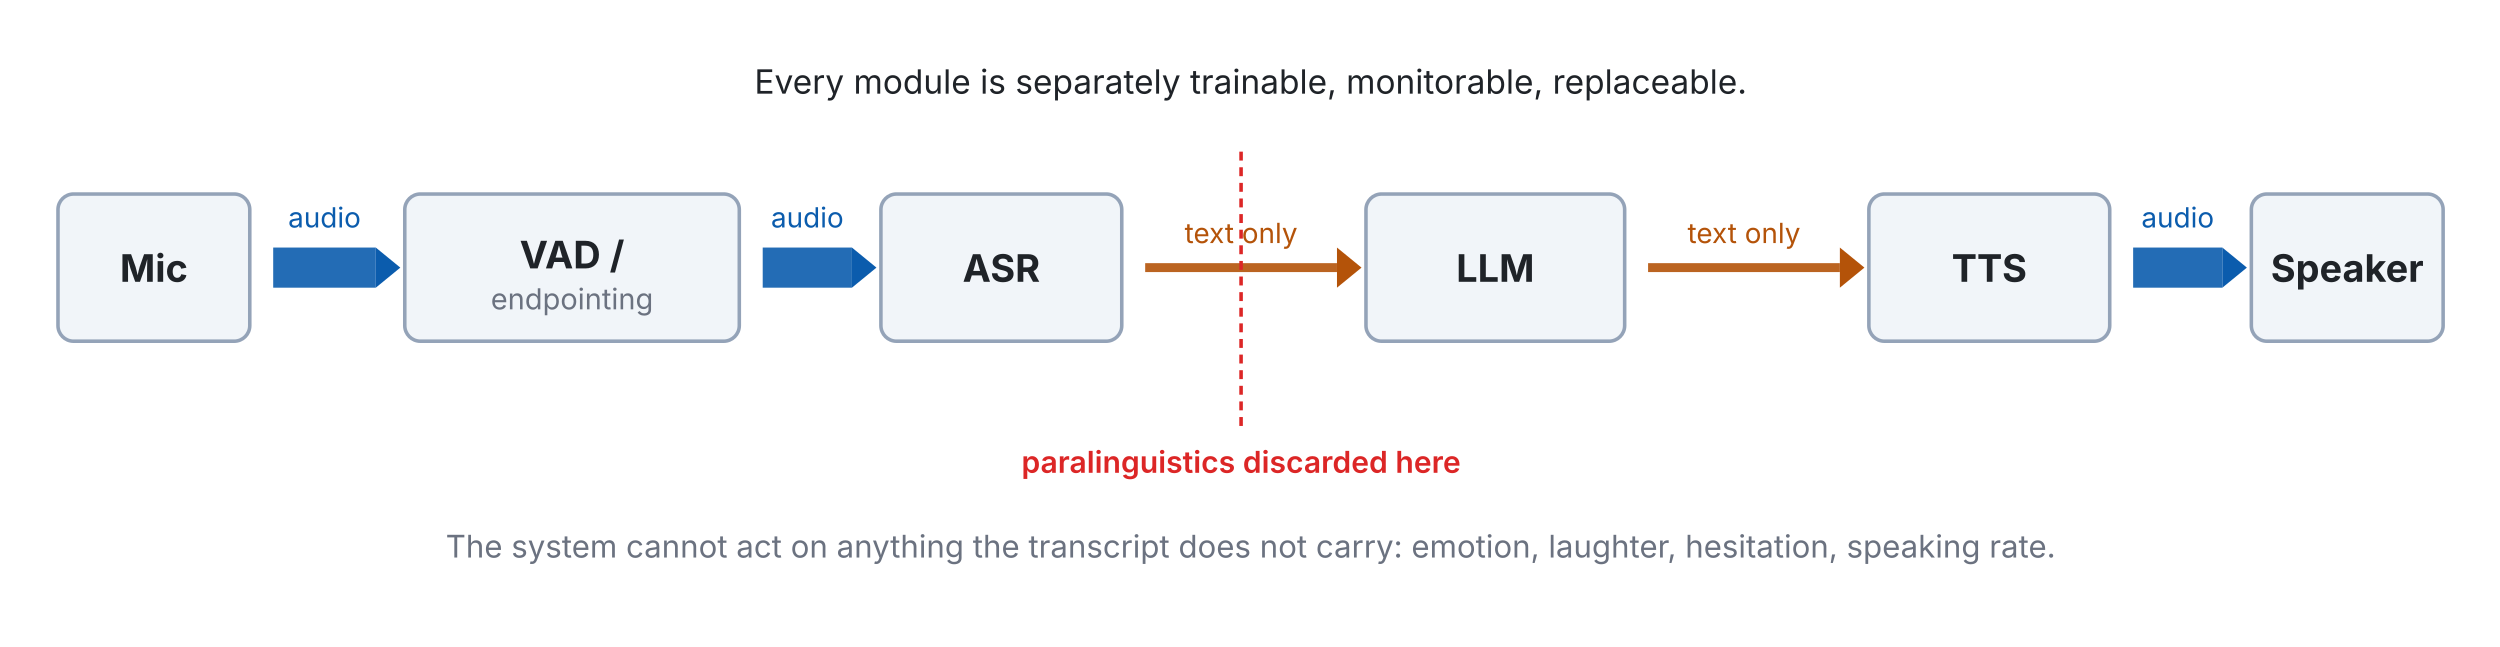
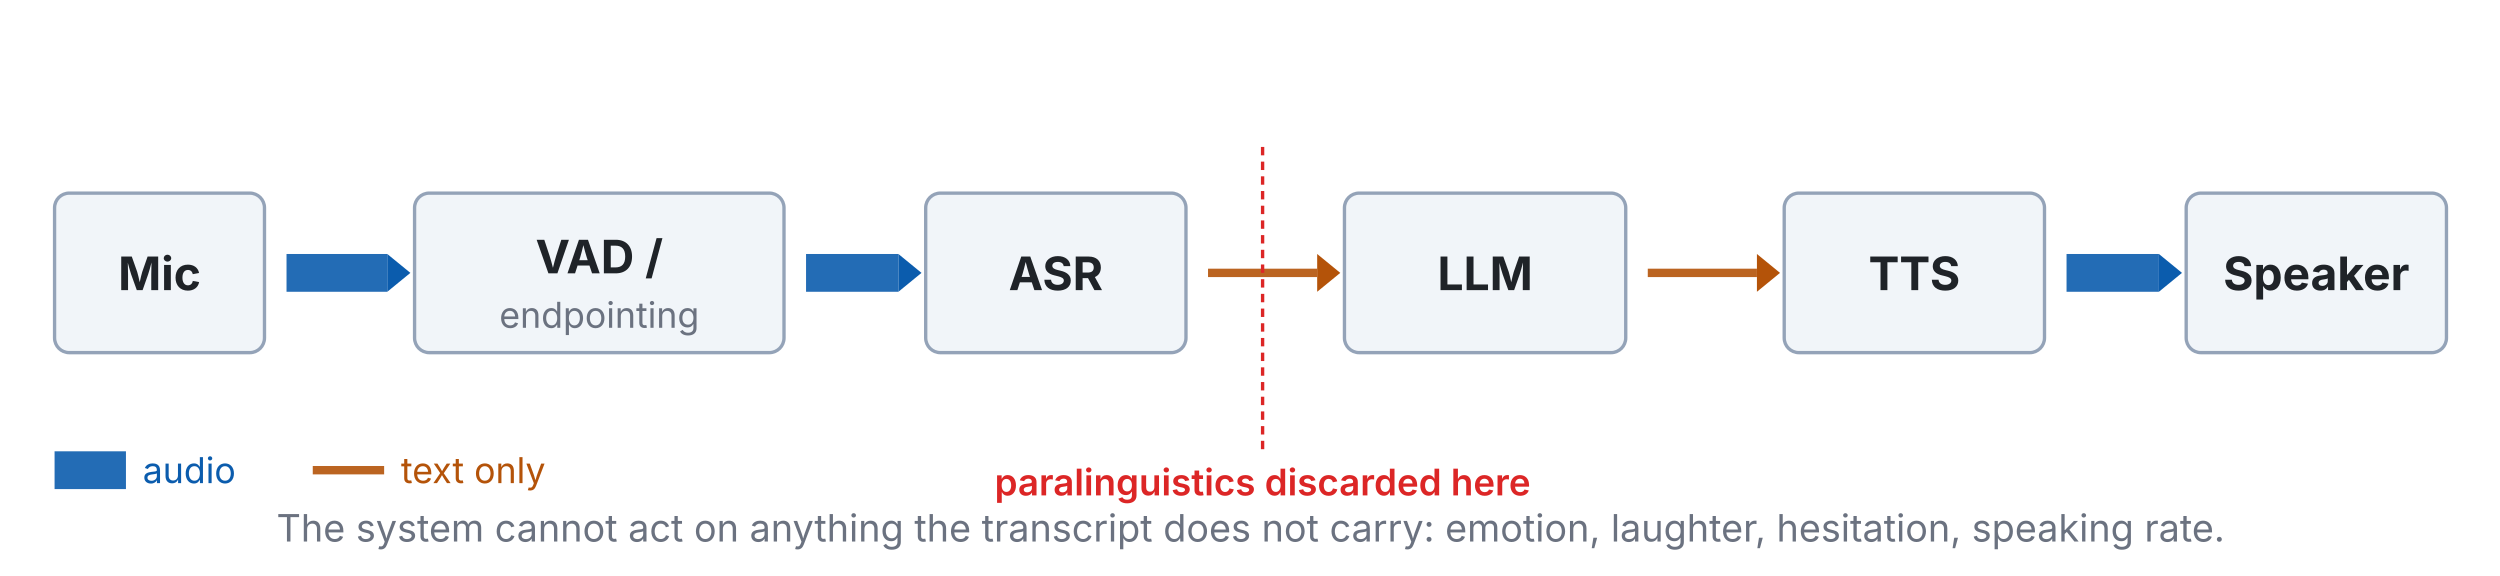
- <svg xmlns="http://www.w3.org/2000/svg" viewBox="0 0 1121 290" width="100%" role="img" font-family="system-ui,-apple-system,Segoe UI,sans-serif">
-   <rect x="26.0" y="87.0" width="86.0" height="66.0" rx="7" fill="#f1f5f9" stroke="#94a3b8" stroke-width="1.6" />
-   <text x="69.0" y="120.0" font-size="17" font-weight="650" fill="#1f2328" text-anchor="middle" dominant-baseline="middle">Mic</text>
-   <rect x="122.5" y="111.0" width="46.0" height="18.0" fill="#0b5cad" opacity=".9" />
-   <polygon points="168.5,111.0 179.5,120.0 168.5,129.0" fill="#0b5cad" />
-   <text x="145.5" y="102.0" font-size="12.5" fill="#0b5cad" text-anchor="middle">audio</text>
-   <rect x="181.5" y="87.0" width="150.0" height="66.0" rx="7" fill="#f1f5f9" stroke="#94a3b8" stroke-width="1.6" />
-   <text x="256.5" y="114.0" font-size="17" font-weight="650" fill="#1f2328" text-anchor="middle" dominant-baseline="middle">VAD /</text>
-   <text x="256.5" y="134.0" font-size="13" fill="#6b7280" text-anchor="middle" dominant-baseline="middle">endpointing</text>
-   <rect x="342.0" y="111.0" width="40.0" height="18.0" fill="#0b5cad" opacity=".9" />
-   <polygon points="382.0,111.0 393.0,120.0 382.0,129.0" fill="#0b5cad" />
-   <text x="362.0" y="102.0" font-size="12.5" fill="#0b5cad" text-anchor="middle">audio</text>
-   <rect x="395.0" y="87.0" width="108.0" height="66.0" rx="7" fill="#f1f5f9" stroke="#94a3b8" stroke-width="1.6" />
-   <text x="449.0" y="120.0" font-size="17" font-weight="650" fill="#1f2328" text-anchor="middle" dominant-baseline="middle">ASR</text>
-   <rect x="513.5" y="118.0" width="86.0" height="4.0" fill="#b45309" opacity=".9" />
-   <polygon points="599.5,111.0 610.5,120.0 599.5,129.0" fill="#b45309" />
-   <text x="556.5" y="109.0" font-size="12.5" fill="#b45309" text-anchor="middle">text only</text>
-   <rect x="612.5" y="87.0" width="116.0" height="66.0" rx="7" fill="#f1f5f9" stroke="#94a3b8" stroke-width="1.6" />
-   <text x="670.5" y="120.0" font-size="17" font-weight="650" fill="#1f2328" text-anchor="middle" dominant-baseline="middle">LLM</text>
-   <rect x="739.0" y="118.0" width="86.0" height="4.0" fill="#b45309" opacity=".9" />
-   <polygon points="825.0,111.0 836.0,120.0 825.0,129.0" fill="#b45309" />
-   <text x="782.0" y="109.0" font-size="12.5" fill="#b45309" text-anchor="middle">text only</text>
-   <rect x="838.0" y="87.0" width="108.0" height="66.0" rx="7" fill="#f1f5f9" stroke="#94a3b8" stroke-width="1.6" />
-   <text x="892.0" y="120.0" font-size="17" font-weight="650" fill="#1f2328" text-anchor="middle" dominant-baseline="middle">TTS</text>
-   <rect x="956.5" y="111.0" width="40.0" height="18.0" fill="#0b5cad" opacity=".9" />
-   <polygon points="996.5,111.0 1007.5,120.0 996.5,129.0" fill="#0b5cad" />
-   <text x="976.5" y="102.0" font-size="12.5" fill="#0b5cad" text-anchor="middle">audio</text>
-   <rect x="1009.5" y="87.0" width="86.0" height="66.0" rx="7" fill="#f1f5f9" stroke="#94a3b8" stroke-width="1.6" />
-   <text x="1052.5" y="120.0" font-size="17" font-weight="650" fill="#1f2328" text-anchor="middle" dominant-baseline="middle">Speaker</text>
-   <line x1="556.5" y1="68.0" x2="556.5" y2="194.0" stroke="#dc2626" stroke-width="1.6" stroke-dasharray="4 3" />
-   <text x="556.5" y="212.0" font-size="13.5" font-weight="600" fill="#dc2626" text-anchor="middle">paralinguistics discarded here</text>
-   <text x="560.8" y="42.0" font-size="15" fill="#1f2328" text-anchor="middle">Every module is separately trainable, monitorable, replaceable.</text>
-   <text x="560.8" y="250.0" font-size="14" fill="#6b7280" text-anchor="middle">The system cannot act on anything the transcript does not carry: emotion, laughter, hesitation, speaking rate.</text>
+ <svg xmlns="http://www.w3.org/2000/svg" viewBox="0 0 1191 274" width="100%" role="img" font-family="system-ui,-apple-system,Segoe UI,sans-serif">
+   <rect x="26.0" y="92.0" width="100.0" height="76.0" rx="7" fill="#f1f5f9" stroke="#94a3b8" stroke-width="1.6" />
+   <text x="76.0" y="130.0" font-size="22" font-weight="650" fill="#1f2328" text-anchor="middle" dominant-baseline="middle">Mic</text>
+   <rect x="136.5" y="121.0" width="48.0" height="18.0" fill="#0b5cad" opacity=".9" />
+   <polygon points="184.5,121.0 195.5,130.0 184.5,139.0" fill="#0b5cad" />
+   <rect x="197.5" y="92.0" width="176.0" height="76.0" rx="7" fill="#f1f5f9" stroke="#94a3b8" stroke-width="1.6" />
+   <text x="285.5" y="122.0" font-size="22" font-weight="650" fill="#1f2328" text-anchor="middle" dominant-baseline="middle">VAD /</text>
+   <text x="285.5" y="150.0" font-size="17" fill="#6b7280" text-anchor="middle" dominant-baseline="middle">endpointing</text>
+   <rect x="384.0" y="121.0" width="44.0" height="18.0" fill="#0b5cad" opacity=".9" />
+   <polygon points="428.0,121.0 439.0,130.0 428.0,139.0" fill="#0b5cad" />
+   <rect x="441.0" y="92.0" width="124.0" height="76.0" rx="7" fill="#f1f5f9" stroke="#94a3b8" stroke-width="1.6" />
+   <text x="503.0" y="130.0" font-size="22" font-weight="650" fill="#1f2328" text-anchor="middle" dominant-baseline="middle">ASR</text>
+   <rect x="575.5" y="128.0" width="52.0" height="4.0" fill="#b45309" opacity=".9" />
+   <polygon points="627.5,121.0 638.5,130.0 627.5,139.0" fill="#b45309" />
+   <rect x="640.5" y="92.0" width="134.0" height="76.0" rx="7" fill="#f1f5f9" stroke="#94a3b8" stroke-width="1.6" />
+   <text x="707.5" y="130.0" font-size="22" font-weight="650" fill="#1f2328" text-anchor="middle" dominant-baseline="middle">LLM</text>
+   <rect x="785.0" y="128.0" width="52.0" height="4.0" fill="#b45309" opacity=".9" />
+   <polygon points="837.0,121.0 848.0,130.0 837.0,139.0" fill="#b45309" />
+   <rect x="850.0" y="92.0" width="124.0" height="76.0" rx="7" fill="#f1f5f9" stroke="#94a3b8" stroke-width="1.6" />
+   <text x="912.0" y="130.0" font-size="22" font-weight="650" fill="#1f2328" text-anchor="middle" dominant-baseline="middle">TTS</text>
+   <rect x="984.5" y="121.0" width="44.0" height="18.0" fill="#0b5cad" opacity=".9" />
+   <polygon points="1028.5,121.0 1039.5,130.0 1028.5,139.0" fill="#0b5cad" />
+   <rect x="1041.5" y="92.0" width="124.0" height="76.0" rx="7" fill="#f1f5f9" stroke="#94a3b8" stroke-width="1.6" />
+   <text x="1103.5" y="130.0" font-size="22" font-weight="650" fill="#1f2328" text-anchor="middle" dominant-baseline="middle">Speaker</text>
+   <line x1="601.5" y1="70.0" x2="601.5" y2="214.0" stroke="#dc2626" stroke-width="1.6" stroke-dasharray="4 3" />
+   <text x="601.5" y="236.0" font-size="17.5" font-weight="600" fill="#dc2626" text-anchor="middle">paralinguistics discarded here</text>
+   <rect x="26.0" y="215.0" width="34" height="18.0" fill="#0b5cad" opacity=".9" />
+   <text x="68.0" y="224.0" font-size="17" fill="#0b5cad" dominant-baseline="middle">audio</text>
+   <rect x="149.0" y="222.0" width="34" height="4.0" fill="#b45309" opacity=".9" />
+   <text x="191.0" y="224.0" font-size="17" fill="#b45309" dominant-baseline="middle">text only</text>
+   <text x="595.8" y="258.0" font-size="18" fill="#6b7280" text-anchor="middle">The system cannot act on anything the transcript does not carry: emotion, laughter, hesitation, speaking rate.</text>
</svg>
